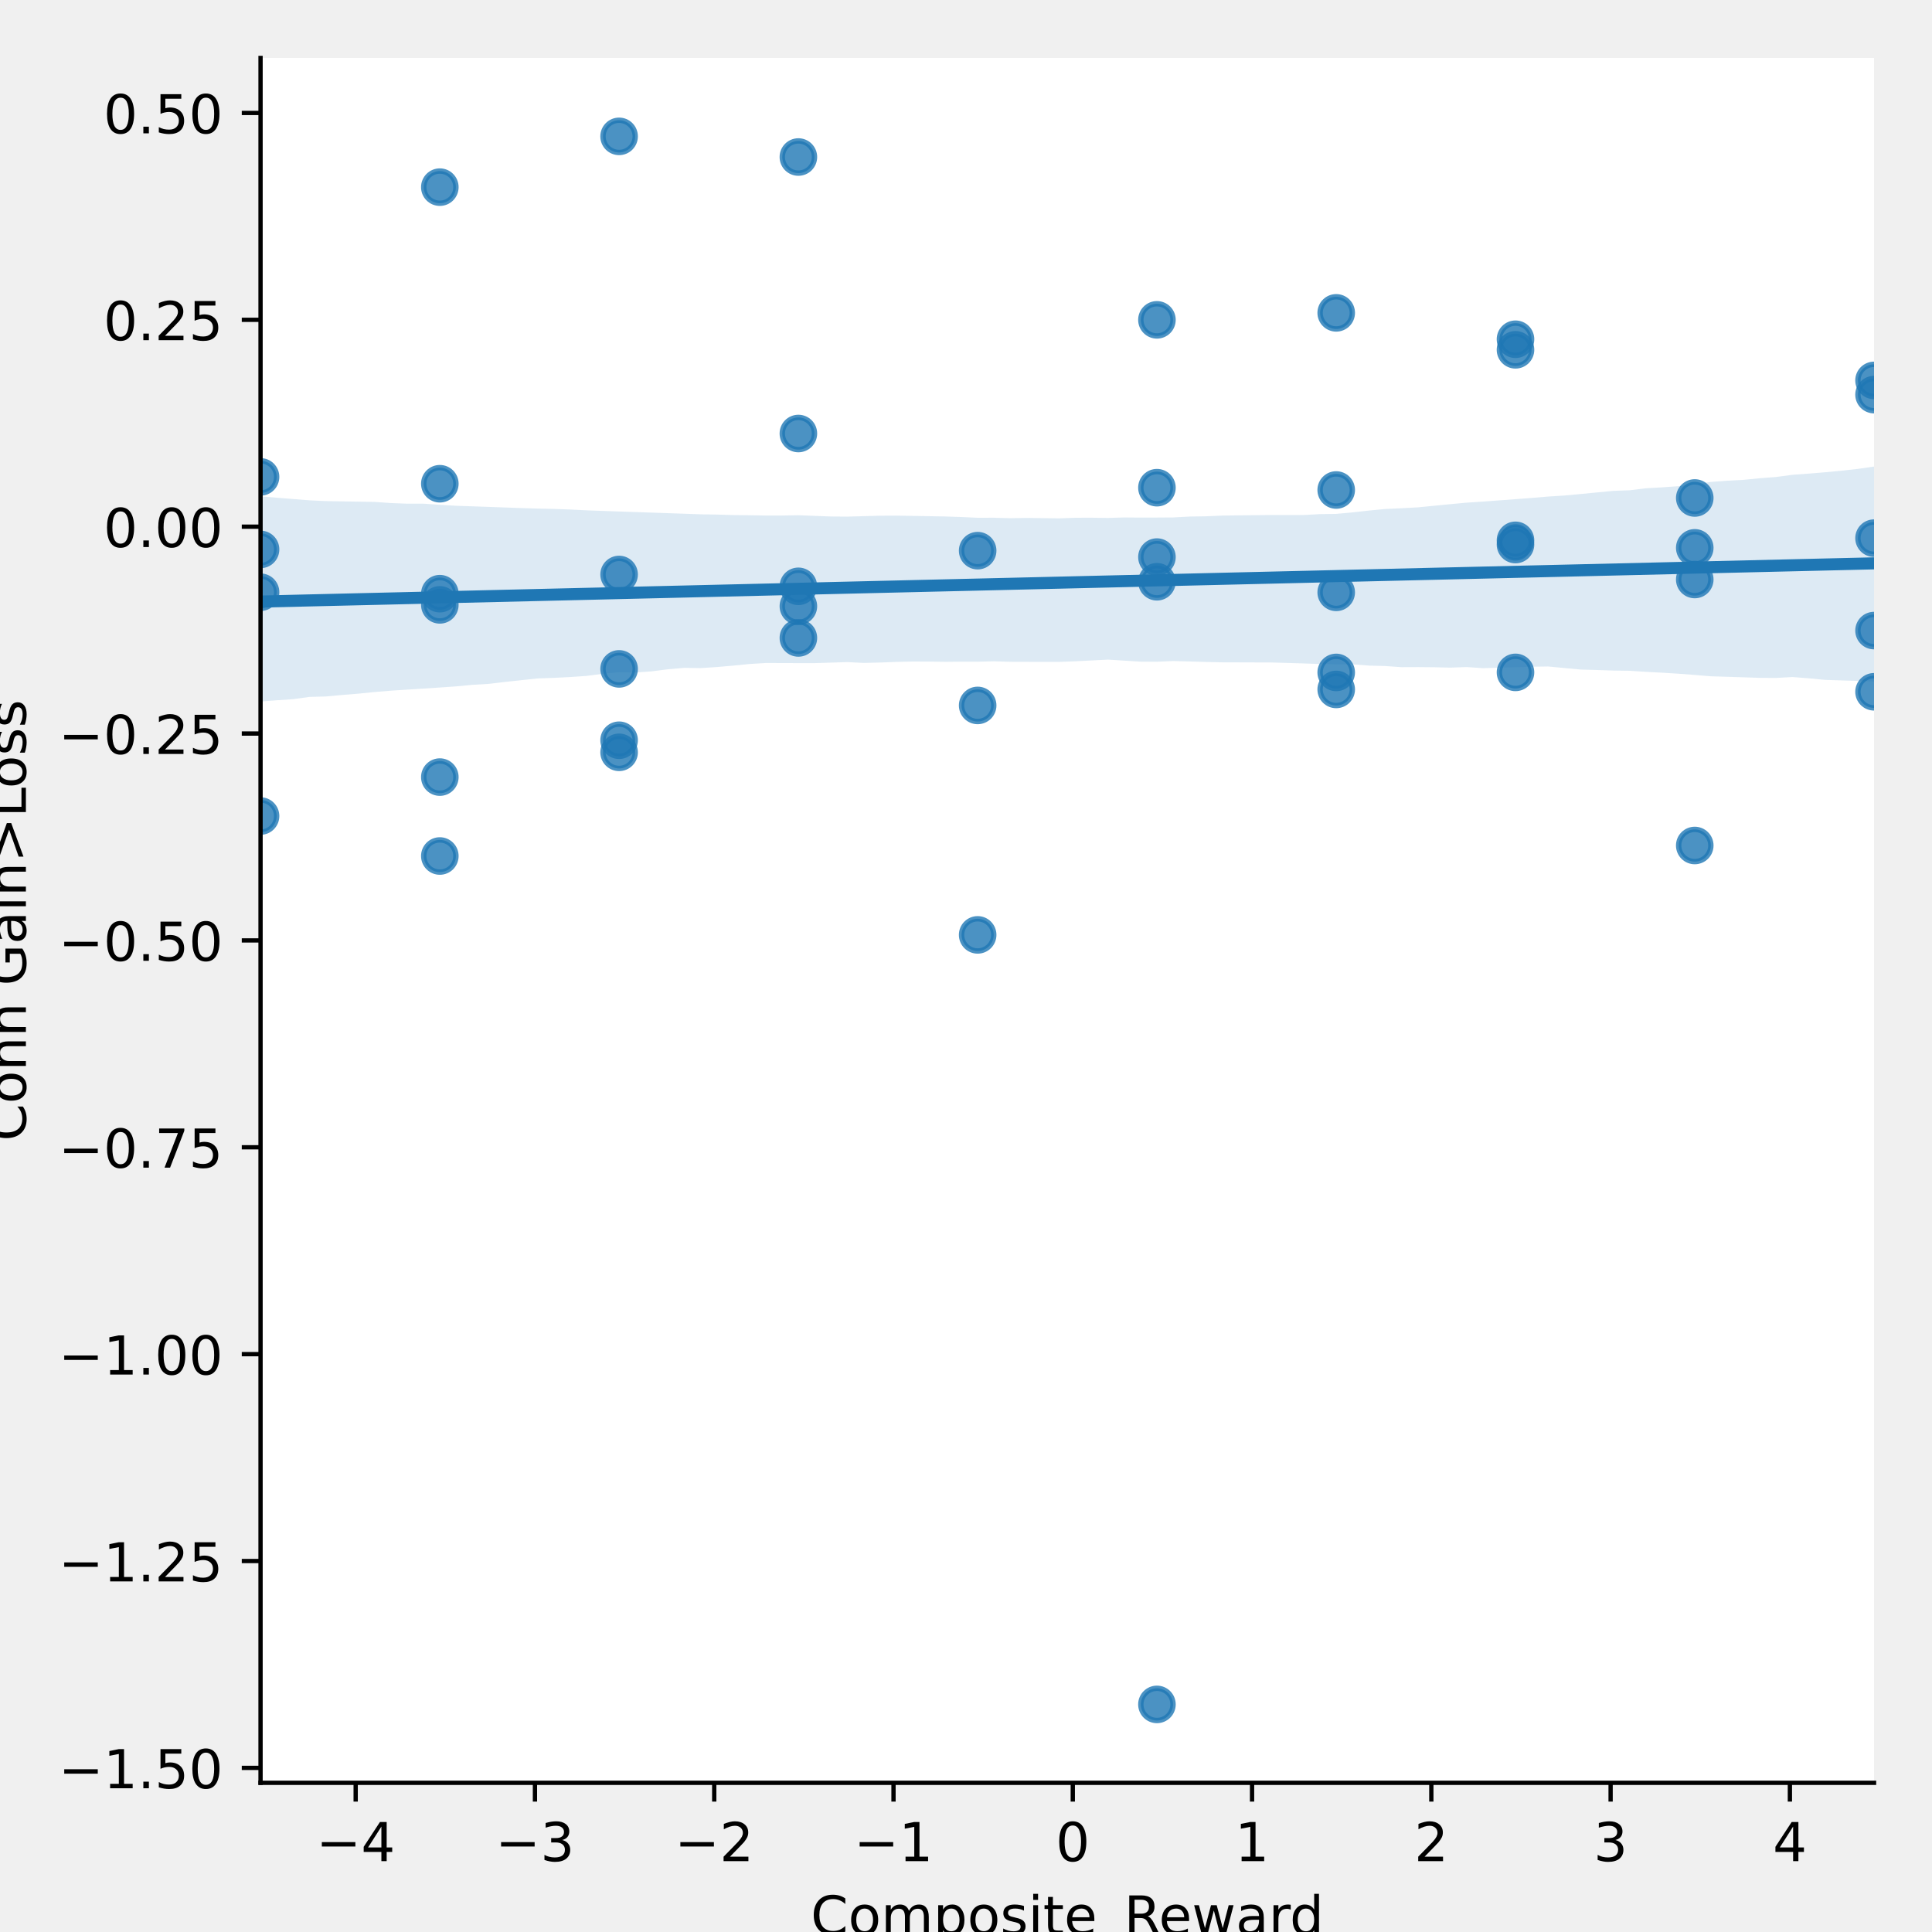
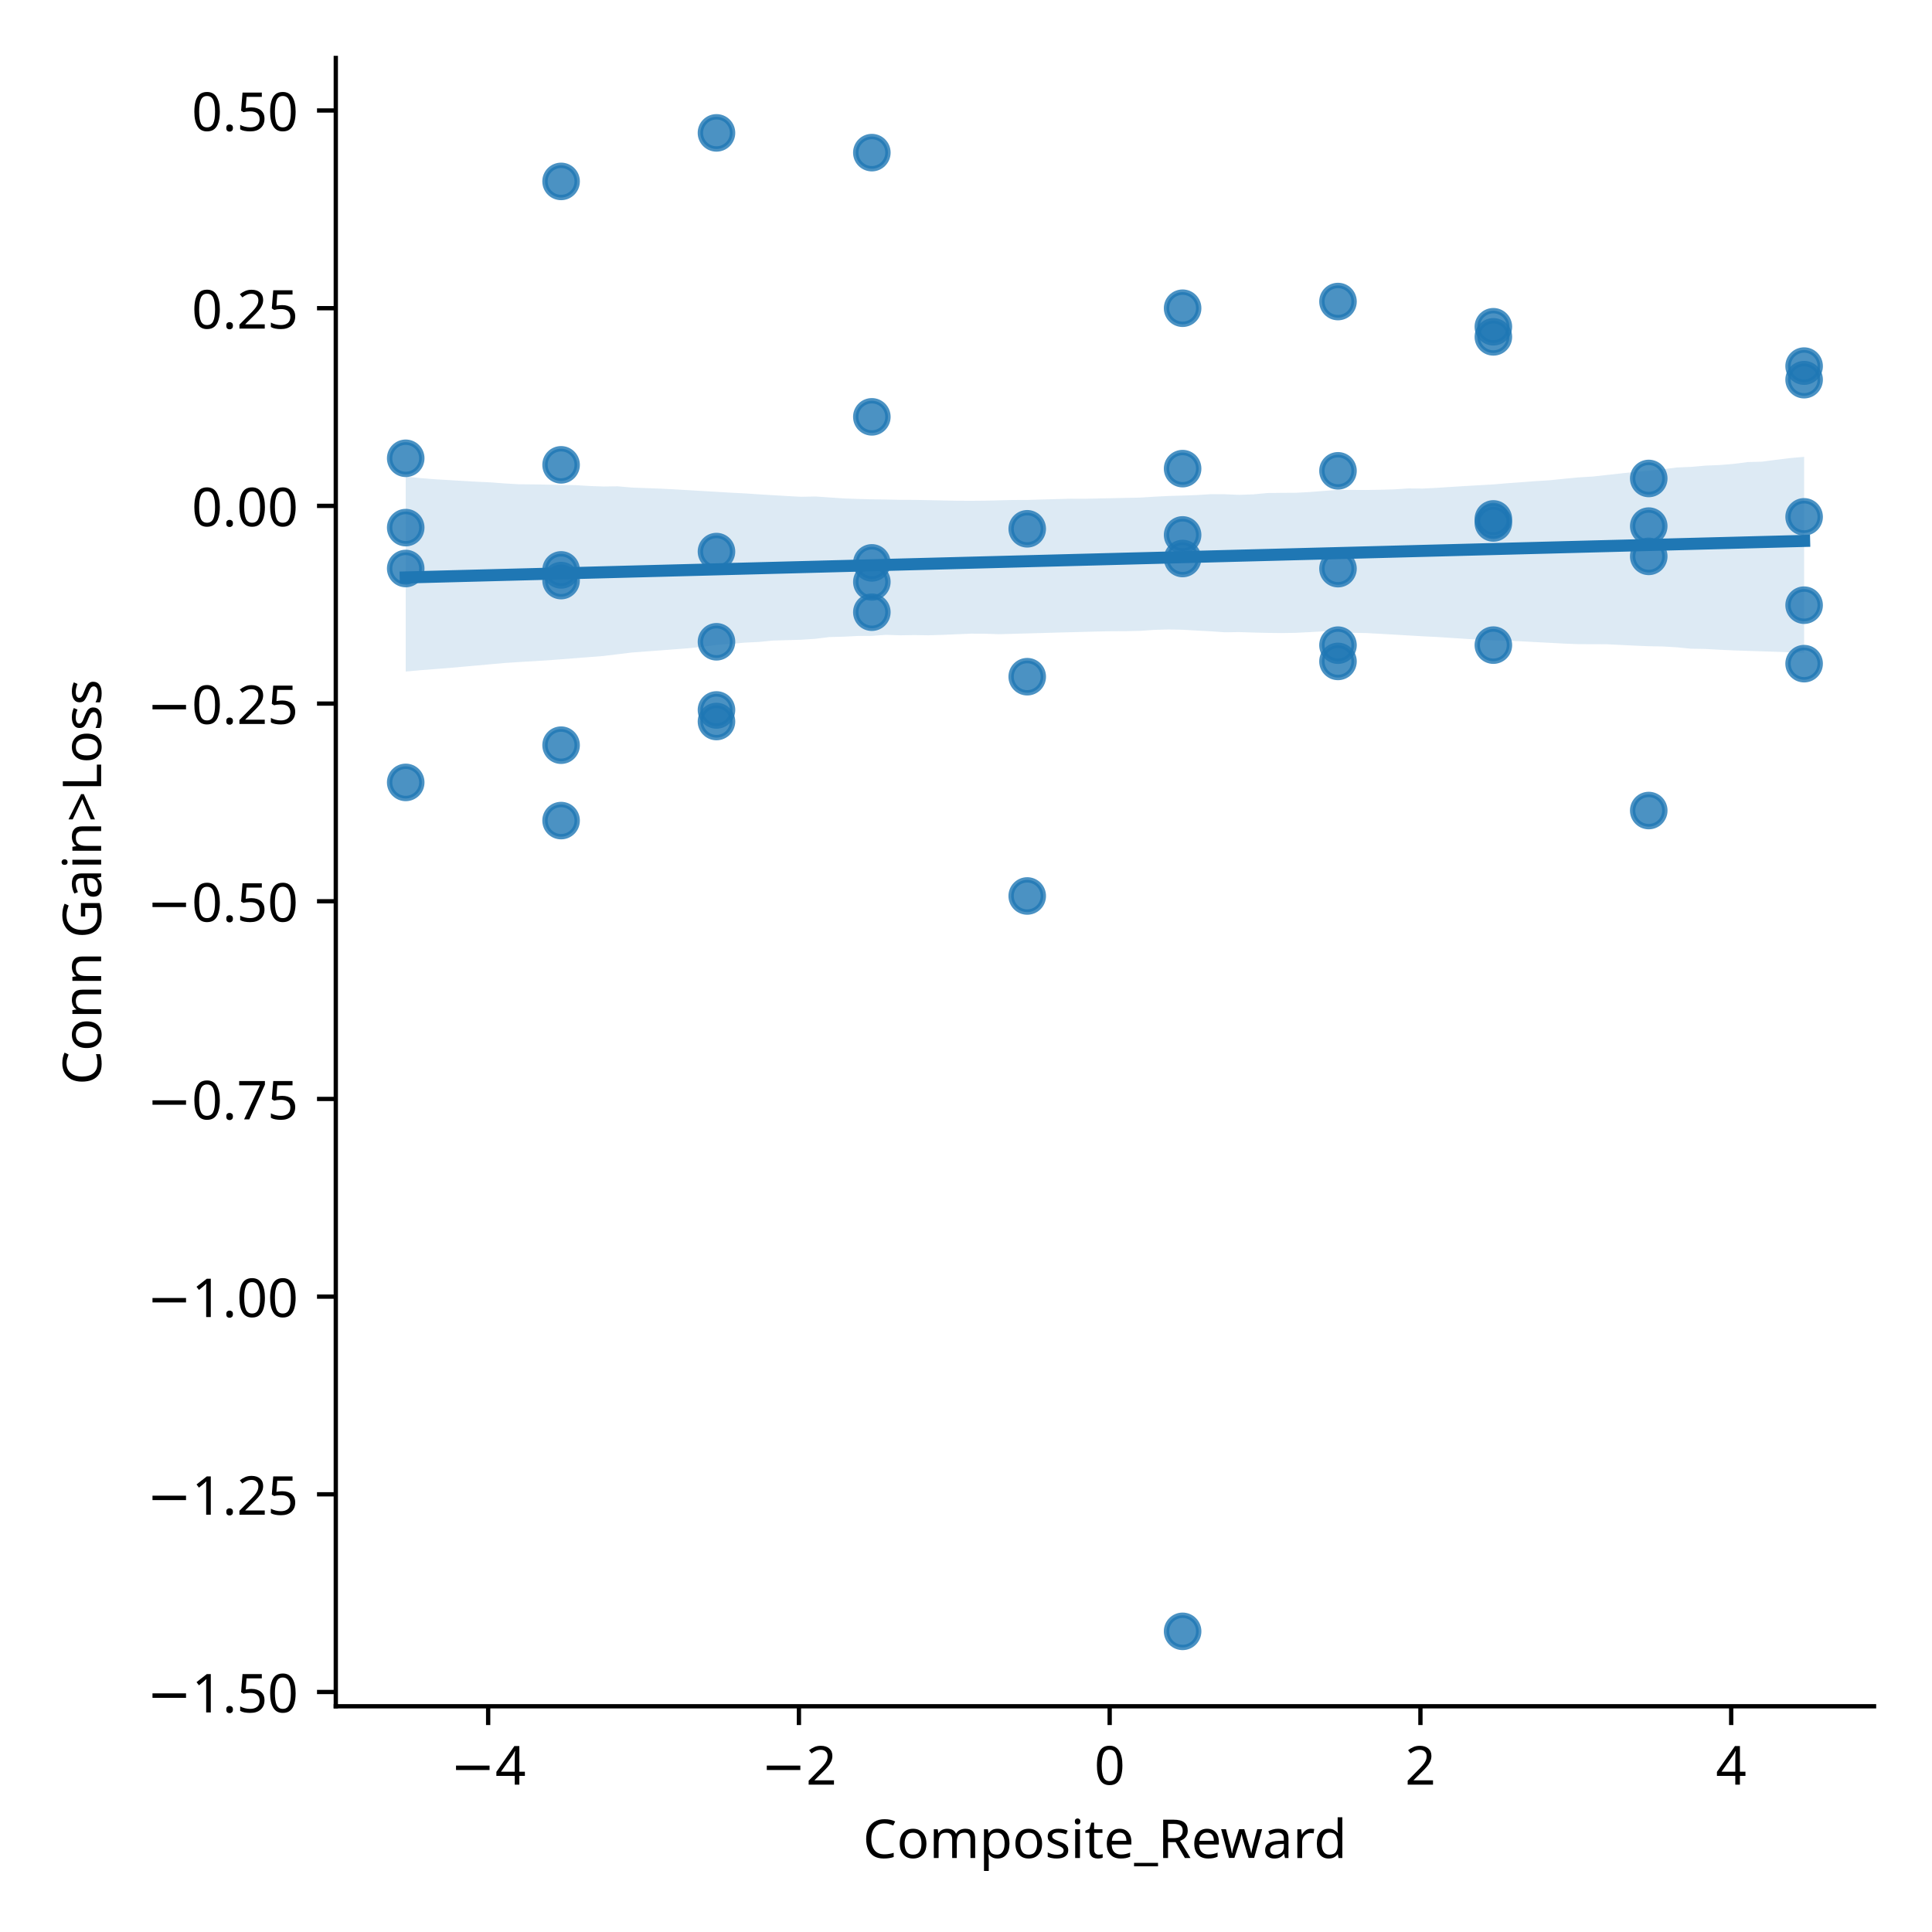
- <svg xmlns="http://www.w3.org/2000/svg" xmlns:xlink="http://www.w3.org/1999/xlink" height="360pt" version="1.1" viewBox="0 0 360 360" width="360pt">
+ <svg xmlns="http://www.w3.org/2000/svg" xmlns:xlink="http://www.w3.org/1999/xlink" width="360pt" height="360pt" viewBox="0 0 360 360" version="1.1">
  <defs>
-     <style type="text/css">*{stroke-linecap:butt;stroke-linejoin:round;}</style>
+     <style type="text/css">*{stroke-linejoin: round; stroke-linecap: butt}</style>
  </defs>
  <g id="figure_1">
    <g id="patch_1">
-       <path d="M 0 360  L 360 360  L 360 0  L 0 0  z " style="fill:none;" />
+       <path d="M 0 360  L 360 360  L 360 0  L 0 0  z " style="fill: #ffffff" />
    </g>
    <g id="axes_1">
      <g id="patch_2">
-         <path d="M 48.55 332.2  L 349.2 332.2  L 349.2 10.8  L 48.55 10.8  z " style="fill:#ffffff;" />
+         <path d="M 62.57 317.939  L 349.2 317.939  L 349.2 10.8  L 62.57 10.8  z " style="fill: #ffffff" />
      </g>
      <g id="PathCollection_1">
        <defs>
-           <path d="M 0 3  C 0.796 3 1.559 2.684 2.121 2.121  C 2.684 1.559 3 0.796 3 0  C 3 -0.796 2.684 -1.559 2.121 -2.121  C 1.559 -2.684 0.796 -3 0 -3  C -0.796 -3 -1.559 -2.684 -2.121 -2.121  C -2.684 -1.559 -3 -0.796 -3 0  C -3 0.796 -2.684 1.559 -2.121 2.121  C -1.559 2.684 -0.796 3 0 3  z " id="m03cee2a368" style="stroke:#1f77b4;stroke-opacity:0.8;" />
+           <path id="m24d08a5b2f" d="M 0 3  C 0.796 3 1.559 2.684 2.121 2.121  C 2.684 1.559 3 0.796 3 0  C 3 -0.796 2.684 -1.559 2.121 -2.121  C 1.559 -2.684 0.796 -3 0 -3  C -0.796 -3 -1.559 -2.684 -2.121 -2.121  C -2.684 -1.559 -3 -0.796 -3 0  C -3 0.796 -2.684 1.559 -2.121 2.121  C -1.559 2.684 -0.796 3 0 3  z " style="stroke: #1f77b4; stroke-opacity: 0.8" />
        </defs>
-         <g clip-path="url(#pcf1333dd70)">
-           <use style="fill:#1f77b4;fill-opacity:0.8;stroke:#1f77b4;stroke-opacity:0.8;" x="215.578" xlink:href="#m03cee2a368" y="108.403" />
-           <use style="fill:#1f77b4;fill-opacity:0.8;stroke:#1f77b4;stroke-opacity:0.8;" x="215.578" xlink:href="#m03cee2a368" y="317.591" />
-           <use style="fill:#1f77b4;fill-opacity:0.8;stroke:#1f77b4;stroke-opacity:0.8;" x="282.389" xlink:href="#m03cee2a368" y="65.182" />
-           <use style="fill:#1f77b4;fill-opacity:0.8;stroke:#1f77b4;stroke-opacity:0.8;" x="182.172" xlink:href="#m03cee2a368" y="174.202" />
-           <use style="fill:#1f77b4;fill-opacity:0.8;stroke:#1f77b4;stroke-opacity:0.8;" x="248.983" xlink:href="#m03cee2a368" y="58.296" />
-           <use style="fill:#1f77b4;fill-opacity:0.8;stroke:#1f77b4;stroke-opacity:0.8;" x="148.767" xlink:href="#m03cee2a368" y="118.87" />
-           <use style="fill:#1f77b4;fill-opacity:0.8;stroke:#1f77b4;stroke-opacity:0.8;" x="282.389" xlink:href="#m03cee2a368" y="125.289" />
-           <use style="fill:#1f77b4;fill-opacity:0.8;stroke:#1f77b4;stroke-opacity:0.8;" x="48.55" xlink:href="#m03cee2a368" y="110.352" />
-           <use style="fill:#1f77b4;fill-opacity:0.8;stroke:#1f77b4;stroke-opacity:0.8;" x="349.2" xlink:href="#m03cee2a368" y="73.531" />
-           <use style="fill:#1f77b4;fill-opacity:0.8;stroke:#1f77b4;stroke-opacity:0.8;" x="81.956" xlink:href="#m03cee2a368" y="159.504" />
-           <use style="fill:#1f77b4;fill-opacity:0.8;stroke:#1f77b4;stroke-opacity:0.8;" x="315.794" xlink:href="#m03cee2a368" y="157.545" />
-           <use style="fill:#1f77b4;fill-opacity:0.8;stroke:#1f77b4;stroke-opacity:0.8;" x="282.389" xlink:href="#m03cee2a368" y="100.682" />
-           <use style="fill:#1f77b4;fill-opacity:0.8;stroke:#1f77b4;stroke-opacity:0.8;" x="148.767" xlink:href="#m03cee2a368" y="109.253" />
-           <use style="fill:#1f77b4;fill-opacity:0.8;stroke:#1f77b4;stroke-opacity:0.8;" x="282.389" xlink:href="#m03cee2a368" y="101.468" />
-           <use style="fill:#1f77b4;fill-opacity:0.8;stroke:#1f77b4;stroke-opacity:0.8;" x="115.361" xlink:href="#m03cee2a368" y="25.409" />
-           <use style="fill:#1f77b4;fill-opacity:0.8;stroke:#1f77b4;stroke-opacity:0.8;" x="349.2" xlink:href="#m03cee2a368" y="128.904" />
-           <use style="fill:#1f77b4;fill-opacity:0.8;stroke:#1f77b4;stroke-opacity:0.8;" x="81.956" xlink:href="#m03cee2a368" y="34.872" />
-           <use style="fill:#1f77b4;fill-opacity:0.8;stroke:#1f77b4;stroke-opacity:0.8;" x="315.794" xlink:href="#m03cee2a368" y="107.983" />
-           <use style="fill:#1f77b4;fill-opacity:0.8;stroke:#1f77b4;stroke-opacity:0.8;" x="282.389" xlink:href="#m03cee2a368" y="63.214" />
-           <use style="fill:#1f77b4;fill-opacity:0.8;stroke:#1f77b4;stroke-opacity:0.8;" x="248.983" xlink:href="#m03cee2a368" y="125.297" />
-           <use style="fill:#1f77b4;fill-opacity:0.8;stroke:#1f77b4;stroke-opacity:0.8;" x="148.767" xlink:href="#m03cee2a368" y="80.779" />
-           <use style="fill:#1f77b4;fill-opacity:0.8;stroke:#1f77b4;stroke-opacity:0.8;" x="115.361" xlink:href="#m03cee2a368" y="124.638" />
-           <use style="fill:#1f77b4;fill-opacity:0.8;stroke:#1f77b4;stroke-opacity:0.8;" x="349.2" xlink:href="#m03cee2a368" y="117.5" />
-           <use style="fill:#1f77b4;fill-opacity:0.8;stroke:#1f77b4;stroke-opacity:0.8;" x="182.172" xlink:href="#m03cee2a368" y="131.447" />
-           <use style="fill:#1f77b4;fill-opacity:0.8;stroke:#1f77b4;stroke-opacity:0.8;" x="115.361" xlink:href="#m03cee2a368" y="107.049" />
-           <use style="fill:#1f77b4;fill-opacity:0.8;stroke:#1f77b4;stroke-opacity:0.8;" x="48.55" xlink:href="#m03cee2a368" y="88.861" />
-           <use style="fill:#1f77b4;fill-opacity:0.8;stroke:#1f77b4;stroke-opacity:0.8;" x="115.361" xlink:href="#m03cee2a368" y="140.185" />
-           <use style="fill:#1f77b4;fill-opacity:0.8;stroke:#1f77b4;stroke-opacity:0.8;" x="349.2" xlink:href="#m03cee2a368" y="100.278" />
-           <use style="fill:#1f77b4;fill-opacity:0.8;stroke:#1f77b4;stroke-opacity:0.8;" x="215.578" xlink:href="#m03cee2a368" y="90.875" />
-           <use style="fill:#1f77b4;fill-opacity:0.8;stroke:#1f77b4;stroke-opacity:0.8;" x="248.983" xlink:href="#m03cee2a368" y="91.304" />
-           <use style="fill:#1f77b4;fill-opacity:0.8;stroke:#1f77b4;stroke-opacity:0.8;" x="349.2" xlink:href="#m03cee2a368" y="70.885" />
-           <use style="fill:#1f77b4;fill-opacity:0.8;stroke:#1f77b4;stroke-opacity:0.8;" x="148.767" xlink:href="#m03cee2a368" y="29.259" />
-           <use style="fill:#1f77b4;fill-opacity:0.8;stroke:#1f77b4;stroke-opacity:0.8;" x="215.578" xlink:href="#m03cee2a368" y="59.599" />
-           <use style="fill:#1f77b4;fill-opacity:0.8;stroke:#1f77b4;stroke-opacity:0.8;" x="81.956" xlink:href="#m03cee2a368" y="112.709" />
-           <use style="fill:#1f77b4;fill-opacity:0.8;stroke:#1f77b4;stroke-opacity:0.8;" x="115.361" xlink:href="#m03cee2a368" y="137.932" />
-           <use style="fill:#1f77b4;fill-opacity:0.8;stroke:#1f77b4;stroke-opacity:0.8;" x="48.55" xlink:href="#m03cee2a368" y="152.058" />
-           <use style="fill:#1f77b4;fill-opacity:0.8;stroke:#1f77b4;stroke-opacity:0.8;" x="315.794" xlink:href="#m03cee2a368" y="102.082" />
-           <use style="fill:#1f77b4;fill-opacity:0.8;stroke:#1f77b4;stroke-opacity:0.8;" x="48.55" xlink:href="#m03cee2a368" y="102.377" />
-           <use style="fill:#1f77b4;fill-opacity:0.8;stroke:#1f77b4;stroke-opacity:0.8;" x="81.956" xlink:href="#m03cee2a368" y="144.8" />
-           <use style="fill:#1f77b4;fill-opacity:0.8;stroke:#1f77b4;stroke-opacity:0.8;" x="182.172" xlink:href="#m03cee2a368" y="102.607" />
-           <use style="fill:#1f77b4;fill-opacity:0.8;stroke:#1f77b4;stroke-opacity:0.8;" x="315.794" xlink:href="#m03cee2a368" y="92.792" />
-           <use style="fill:#1f77b4;fill-opacity:0.8;stroke:#1f77b4;stroke-opacity:0.8;" x="248.983" xlink:href="#m03cee2a368" y="128.466" />
-           <use style="fill:#1f77b4;fill-opacity:0.8;stroke:#1f77b4;stroke-opacity:0.8;" x="81.956" xlink:href="#m03cee2a368" y="90.137" />
-           <use style="fill:#1f77b4;fill-opacity:0.8;stroke:#1f77b4;stroke-opacity:0.8;" x="148.767" xlink:href="#m03cee2a368" y="112.964" />
-           <use style="fill:#1f77b4;fill-opacity:0.8;stroke:#1f77b4;stroke-opacity:0.8;" x="81.956" xlink:href="#m03cee2a368" y="110.622" />
-           <use style="fill:#1f77b4;fill-opacity:0.8;stroke:#1f77b4;stroke-opacity:0.8;" x="215.578" xlink:href="#m03cee2a368" y="103.803" />
-           <use style="fill:#1f77b4;fill-opacity:0.8;stroke:#1f77b4;stroke-opacity:0.8;" x="248.983" xlink:href="#m03cee2a368" y="110.377" />
+         <g clip-path="url(#p5c6819bc2e)">
+           <use xlink:href="#m24d08a5b2f" x="220.361" y="104.072" style="fill: #1f77b4; fill-opacity: 0.8; stroke: #1f77b4; stroke-opacity: 0.8" />
+           <use xlink:href="#m24d08a5b2f" x="220.361" y="303.978" style="fill: #1f77b4; fill-opacity: 0.8; stroke: #1f77b4; stroke-opacity: 0.8" />
+           <use xlink:href="#m24d08a5b2f" x="278.266" y="62.769" style="fill: #1f77b4; fill-opacity: 0.8; stroke: #1f77b4; stroke-opacity: 0.8" />
+           <use xlink:href="#m24d08a5b2f" x="191.409" y="166.952" style="fill: #1f77b4; fill-opacity: 0.8; stroke: #1f77b4; stroke-opacity: 0.8" />
+           <use xlink:href="#m24d08a5b2f" x="249.314" y="56.189" style="fill: #1f77b4; fill-opacity: 0.8; stroke: #1f77b4; stroke-opacity: 0.8" />
+           <use xlink:href="#m24d08a5b2f" x="162.456" y="114.074" style="fill: #1f77b4; fill-opacity: 0.8; stroke: #1f77b4; stroke-opacity: 0.8" />
+           <use xlink:href="#m24d08a5b2f" x="278.266" y="120.209" style="fill: #1f77b4; fill-opacity: 0.8; stroke: #1f77b4; stroke-opacity: 0.8" />
+           <use xlink:href="#m24d08a5b2f" x="75.599" y="105.935" style="fill: #1f77b4; fill-opacity: 0.8; stroke: #1f77b4; stroke-opacity: 0.8" />
+           <use xlink:href="#m24d08a5b2f" x="336.171" y="70.747" style="fill: #1f77b4; fill-opacity: 0.8; stroke: #1f77b4; stroke-opacity: 0.8" />
+           <use xlink:href="#m24d08a5b2f" x="104.551" y="152.906" style="fill: #1f77b4; fill-opacity: 0.8; stroke: #1f77b4; stroke-opacity: 0.8" />
+           <use xlink:href="#m24d08a5b2f" x="307.219" y="151.034" style="fill: #1f77b4; fill-opacity: 0.8; stroke: #1f77b4; stroke-opacity: 0.8" />
+           <use xlink:href="#m24d08a5b2f" x="278.266" y="96.694" style="fill: #1f77b4; fill-opacity: 0.8; stroke: #1f77b4; stroke-opacity: 0.8" />
+           <use xlink:href="#m24d08a5b2f" x="162.456" y="104.884" style="fill: #1f77b4; fill-opacity: 0.8; stroke: #1f77b4; stroke-opacity: 0.8" />
+           <use xlink:href="#m24d08a5b2f" x="278.266" y="97.445" style="fill: #1f77b4; fill-opacity: 0.8; stroke: #1f77b4; stroke-opacity: 0.8" />
+           <use xlink:href="#m24d08a5b2f" x="133.504" y="24.761" style="fill: #1f77b4; fill-opacity: 0.8; stroke: #1f77b4; stroke-opacity: 0.8" />
+           <use xlink:href="#m24d08a5b2f" x="336.171" y="123.664" style="fill: #1f77b4; fill-opacity: 0.8; stroke: #1f77b4; stroke-opacity: 0.8" />
+           <use xlink:href="#m24d08a5b2f" x="104.551" y="33.803" style="fill: #1f77b4; fill-opacity: 0.8; stroke: #1f77b4; stroke-opacity: 0.8" />
+           <use xlink:href="#m24d08a5b2f" x="307.219" y="103.671" style="fill: #1f77b4; fill-opacity: 0.8; stroke: #1f77b4; stroke-opacity: 0.8" />
+           <use xlink:href="#m24d08a5b2f" x="278.266" y="60.888" style="fill: #1f77b4; fill-opacity: 0.8; stroke: #1f77b4; stroke-opacity: 0.8" />
+           <use xlink:href="#m24d08a5b2f" x="249.314" y="120.217" style="fill: #1f77b4; fill-opacity: 0.8; stroke: #1f77b4; stroke-opacity: 0.8" />
+           <use xlink:href="#m24d08a5b2f" x="162.456" y="77.674" style="fill: #1f77b4; fill-opacity: 0.8; stroke: #1f77b4; stroke-opacity: 0.8" />
+           <use xlink:href="#m24d08a5b2f" x="133.504" y="119.586" style="fill: #1f77b4; fill-opacity: 0.8; stroke: #1f77b4; stroke-opacity: 0.8" />
+           <use xlink:href="#m24d08a5b2f" x="336.171" y="112.766" style="fill: #1f77b4; fill-opacity: 0.8; stroke: #1f77b4; stroke-opacity: 0.8" />
+           <use xlink:href="#m24d08a5b2f" x="191.409" y="126.093" style="fill: #1f77b4; fill-opacity: 0.8; stroke: #1f77b4; stroke-opacity: 0.8" />
+           <use xlink:href="#m24d08a5b2f" x="133.504" y="102.778" style="fill: #1f77b4; fill-opacity: 0.8; stroke: #1f77b4; stroke-opacity: 0.8" />
+           <use xlink:href="#m24d08a5b2f" x="75.599" y="85.397" style="fill: #1f77b4; fill-opacity: 0.8; stroke: #1f77b4; stroke-opacity: 0.8" />
+           <use xlink:href="#m24d08a5b2f" x="133.504" y="134.444" style="fill: #1f77b4; fill-opacity: 0.8; stroke: #1f77b4; stroke-opacity: 0.8" />
+           <use xlink:href="#m24d08a5b2f" x="336.171" y="96.308" style="fill: #1f77b4; fill-opacity: 0.8; stroke: #1f77b4; stroke-opacity: 0.8" />
+           <use xlink:href="#m24d08a5b2f" x="220.361" y="87.322" style="fill: #1f77b4; fill-opacity: 0.8; stroke: #1f77b4; stroke-opacity: 0.8" />
+           <use xlink:href="#m24d08a5b2f" x="249.314" y="87.732" style="fill: #1f77b4; fill-opacity: 0.8; stroke: #1f77b4; stroke-opacity: 0.8" />
+           <use xlink:href="#m24d08a5b2f" x="336.171" y="68.219" style="fill: #1f77b4; fill-opacity: 0.8; stroke: #1f77b4; stroke-opacity: 0.8" />
+           <use xlink:href="#m24d08a5b2f" x="162.456" y="28.44" style="fill: #1f77b4; fill-opacity: 0.8; stroke: #1f77b4; stroke-opacity: 0.8" />
+           <use xlink:href="#m24d08a5b2f" x="220.361" y="57.434" style="fill: #1f77b4; fill-opacity: 0.8; stroke: #1f77b4; stroke-opacity: 0.8" />
+           <use xlink:href="#m24d08a5b2f" x="104.551" y="108.187" style="fill: #1f77b4; fill-opacity: 0.8; stroke: #1f77b4; stroke-opacity: 0.8" />
+           <use xlink:href="#m24d08a5b2f" x="133.504" y="132.291" style="fill: #1f77b4; fill-opacity: 0.8; stroke: #1f77b4; stroke-opacity: 0.8" />
+           <use xlink:href="#m24d08a5b2f" x="75.599" y="145.79" style="fill: #1f77b4; fill-opacity: 0.8; stroke: #1f77b4; stroke-opacity: 0.8" />
+           <use xlink:href="#m24d08a5b2f" x="307.219" y="98.032" style="fill: #1f77b4; fill-opacity: 0.8; stroke: #1f77b4; stroke-opacity: 0.8" />
+           <use xlink:href="#m24d08a5b2f" x="75.599" y="98.314" style="fill: #1f77b4; fill-opacity: 0.8; stroke: #1f77b4; stroke-opacity: 0.8" />
+           <use xlink:href="#m24d08a5b2f" x="104.551" y="138.854" style="fill: #1f77b4; fill-opacity: 0.8; stroke: #1f77b4; stroke-opacity: 0.8" />
+           <use xlink:href="#m24d08a5b2f" x="191.409" y="98.533" style="fill: #1f77b4; fill-opacity: 0.8; stroke: #1f77b4; stroke-opacity: 0.8" />
+           <use xlink:href="#m24d08a5b2f" x="307.219" y="89.154" style="fill: #1f77b4; fill-opacity: 0.8; stroke: #1f77b4; stroke-opacity: 0.8" />
+           <use xlink:href="#m24d08a5b2f" x="249.314" y="123.245" style="fill: #1f77b4; fill-opacity: 0.8; stroke: #1f77b4; stroke-opacity: 0.8" />
+           <use xlink:href="#m24d08a5b2f" x="104.551" y="86.617" style="fill: #1f77b4; fill-opacity: 0.8; stroke: #1f77b4; stroke-opacity: 0.8" />
+           <use xlink:href="#m24d08a5b2f" x="162.456" y="108.431" style="fill: #1f77b4; fill-opacity: 0.8; stroke: #1f77b4; stroke-opacity: 0.8" />
+           <use xlink:href="#m24d08a5b2f" x="104.551" y="106.193" style="fill: #1f77b4; fill-opacity: 0.8; stroke: #1f77b4; stroke-opacity: 0.8" />
+           <use xlink:href="#m24d08a5b2f" x="220.361" y="99.676" style="fill: #1f77b4; fill-opacity: 0.8; stroke: #1f77b4; stroke-opacity: 0.8" />
+           <use xlink:href="#m24d08a5b2f" x="249.314" y="105.959" style="fill: #1f77b4; fill-opacity: 0.8; stroke: #1f77b4; stroke-opacity: 0.8" />
        </g>
      </g>
      <g id="PolyCollection_1">
-         <path clip-path="url(#pcf1333dd70)" d="M 48.55 92.5  L 48.55 130.717  L 51.587 130.482  L 54.624 130.279  L 57.661 129.859  L 60.697 129.778  L 63.734 129.499  L 66.771 129.254  L 69.808 128.949  L 72.845 128.696  L 75.882 128.5  L 78.919 128.304  L 81.956 128.107  L 84.992 127.896  L 88.029 127.608  L 91.066 127.429  L 94.103 127.068  L 97.14 126.743  L 100.177 126.419  L 103.214 126.308  L 106.251 126.155  L 109.287 125.947  L 112.324 125.553  L 115.361 125.243  L 118.398 125.316  L 121.435 125.097  L 124.472 124.706  L 127.509 124.444  L 130.545 124.491  L 133.582 124.293  L 136.619 124.03  L 139.656 123.727  L 142.693 123.541  L 145.73 123.551  L 148.767 123.56  L 151.804 123.562  L 154.84 123.468  L 157.877 123.37  L 160.914 123.525  L 163.951 123.453  L 166.988 123.336  L 170.025 123.266  L 173.062 123.272  L 176.098 123.322  L 179.135 123.291  L 182.172 123.298  L 185.209 123.224  L 188.246 123.316  L 191.283 123.326  L 194.32 123.331  L 197.357 123.335  L 200.393 123.218  L 203.43 123.064  L 206.467 122.91  L 209.504 123.101  L 212.541 123.292  L 215.578 123.302  L 218.615 123.173  L 221.652 123.255  L 224.688 123.344  L 227.725 123.413  L 230.762 123.422  L 233.799 123.432  L 236.836 123.442  L 239.873 123.528  L 242.91 123.621  L 245.946 123.728  L 248.983 123.783  L 252.02 123.792  L 255.057 124.023  L 258.094 124.103  L 261.131 124.317  L 264.168 124.304  L 267.205 124.33  L 270.241 124.403  L 273.278 124.297  L 276.315 124.504  L 279.352 124.416  L 282.389 124.325  L 285.426 124.233  L 288.463 124.189  L 291.499 124.475  L 294.536 124.761  L 297.573 124.845  L 300.61 124.949  L 303.647 124.99  L 306.684 125.186  L 309.721 125.346  L 312.758 125.534  L 315.794 125.767  L 318.831 126.017  L 321.868 126.112  L 324.905 126.207  L 327.942 126.306  L 330.979 126.319  L 334.016 126.155  L 337.053 126.397  L 340.089 126.685  L 343.126 126.784  L 346.163 126.88  L 349.2 126.976  L 349.2 86.937  L 349.2 86.937  L 346.163 87.375  L 343.126 87.71  L 340.089 87.998  L 337.053 88.25  L 334.016 88.473  L 330.979 88.875  L 327.942 89.109  L 324.905 89.411  L 321.868 89.57  L 318.831 89.798  L 315.794 90.199  L 312.758 90.593  L 309.721 90.81  L 306.684 90.983  L 303.647 91.356  L 300.61 91.462  L 297.573 91.758  L 294.536 92.053  L 291.499 92.334  L 288.463 92.526  L 285.426 92.784  L 282.389 93.012  L 279.352 93.239  L 276.315 93.464  L 273.278 93.663  L 270.241 93.945  L 267.205 94.243  L 264.168 94.541  L 261.131 94.702  L 258.094 94.843  L 255.057 95.139  L 252.02 95.477  L 248.983 95.755  L 245.946 95.798  L 242.91 95.966  L 239.873 95.968  L 236.836 95.965  L 233.799 95.996  L 230.762 96.033  L 227.725 96.072  L 224.688 96.204  L 221.652 96.252  L 218.615 96.418  L 215.578 96.437  L 212.541 96.446  L 209.504 96.422  L 206.467 96.509  L 203.43 96.471  L 200.393 96.478  L 197.357 96.59  L 194.32 96.548  L 191.283 96.505  L 188.246 96.559  L 185.209 96.473  L 182.172 96.479  L 179.135 96.34  L 176.098 96.237  L 173.062 96.182  L 170.025 96.13  L 166.988 96.08  L 163.951 96.096  L 160.914 96.18  L 157.877 96.265  L 154.84 96.241  L 151.804 96.125  L 148.767 96.009  L 145.73 96.063  L 142.693 96.066  L 139.656 96.008  L 136.619 95.975  L 133.582 95.883  L 130.545 95.834  L 127.509 95.726  L 124.472 95.621  L 121.435 95.517  L 118.398 95.413  L 115.361 95.308  L 112.324 95.204  L 109.287 95.093  L 106.251 94.94  L 103.214 94.827  L 100.177 94.764  L 97.14 94.67  L 94.103 94.562  L 91.066 94.453  L 88.029 94.346  L 84.992 94.243  L 81.956 94.062  L 78.919 93.852  L 75.882 93.853  L 72.845 93.736  L 69.808 93.525  L 66.771 93.473  L 63.734 93.424  L 60.697 93.37  L 57.661 93.229  L 54.624 92.986  L 51.587 92.743  L 48.55 92.5  z " style="fill:#1f77b4;fill-opacity:0.15;" />
+         <path d="M 75.599 88.813  L 75.599 125.135  L 78.231 124.893  L 80.863 124.688  L 83.495 124.482  L 86.127 124.246  L 88.759 124.015  L 91.391 123.774  L 94.023 123.538  L 96.655 123.366  L 99.287 123.213  L 101.919 123.051  L 104.551 122.848  L 107.183 122.644  L 109.815 122.44  L 112.447 122.232  L 115.079 121.911  L 117.711 121.587  L 120.343 121.388  L 122.975 121.196  L 125.608 120.994  L 128.24 120.796  L 130.872 120.523  L 133.504 120.161  L 136.136 119.99  L 138.768 119.745  L 141.4 119.618  L 144.032 119.361  L 146.664 119.284  L 149.296 119.207  L 151.928 119.03  L 154.56 118.708  L 157.192 118.64  L 159.824 118.504  L 162.456 118.487  L 165.088 118.291  L 167.72 118.379  L 170.352 118.337  L 172.984 118.376  L 175.616 118.299  L 178.248 118.187  L 180.881 118.073  L 183.513 118.082  L 186.145 118.175  L 188.777 118.101  L 191.409 118.03  L 194.041 117.958  L 196.673 117.881  L 199.305 117.811  L 201.937 117.744  L 204.569 117.669  L 207.201 117.618  L 209.833 117.61  L 212.465 117.55  L 215.097 117.367  L 217.729 117.291  L 220.361 117.343  L 222.993 117.495  L 225.625 117.635  L 228.257 117.816  L 230.889 117.779  L 233.522 117.865  L 236.154 117.93  L 238.786 117.96  L 241.418 117.922  L 244.05 117.784  L 246.682 117.642  L 249.314 117.723  L 251.946 117.911  L 254.578 117.962  L 257.21 118.105  L 259.842 118.253  L 262.474 118.408  L 265.106 118.562  L 267.738 118.692  L 270.37 118.862  L 273.002 119.034  L 275.634 119.191  L 278.266 119.323  L 280.898 119.374  L 283.53 119.504  L 286.162 119.645  L 288.795 119.781  L 291.427 119.923  L 294.059 120.028  L 296.691 120.038  L 299.323 120.046  L 301.955 120.176  L 304.587 120.302  L 307.219 120.414  L 309.851 120.46  L 312.483 120.619  L 315.115 120.879  L 317.747 120.92  L 320.379 121.07  L 323.011 121.19  L 325.643 121.277  L 328.275 121.364  L 330.907 121.451  L 333.539 121.538  L 336.171 121.657  L 336.171 85.123  L 336.171 85.123  L 333.539 85.36  L 330.907 85.68  L 328.275 86.028  L 325.643 86.099  L 323.011 86.443  L 320.379 86.654  L 317.747 86.763  L 315.115 86.993  L 312.483 87.108  L 309.851 87.434  L 307.219 87.699  L 304.587 87.935  L 301.955 88.224  L 299.323 88.514  L 296.691 88.802  L 294.059 88.963  L 291.427 89.214  L 288.795 89.488  L 286.162 89.653  L 283.53 89.852  L 280.898 90.041  L 278.266 90.264  L 275.634 90.411  L 273.002 90.567  L 270.37 90.729  L 267.738 90.902  L 265.106 91.036  L 262.474 91.008  L 259.842 91.184  L 257.21 91.257  L 254.578 91.301  L 251.946 91.287  L 249.314 91.275  L 246.682 91.474  L 244.05 91.685  L 241.418 91.82  L 238.786 91.835  L 236.154 91.87  L 233.522 92.116  L 230.889 92.205  L 228.257 92.097  L 225.625 92.083  L 222.993 92.246  L 220.361 92.343  L 217.729 92.418  L 215.097 92.552  L 212.465 92.721  L 209.833 92.776  L 207.201 92.831  L 204.569 92.885  L 201.937 92.94  L 199.305 92.93  L 196.673 93.005  L 194.041 93.074  L 191.409 93.156  L 188.777 93.166  L 186.145 93.229  L 183.513 93.291  L 180.881 93.313  L 178.248 93.3  L 175.616 93.249  L 172.984 93.198  L 170.352 93.146  L 167.72 93.136  L 165.088 93.08  L 162.456 93.042  L 159.824 92.968  L 157.192 92.873  L 154.56 92.692  L 151.928 92.511  L 149.296 92.569  L 146.664 92.427  L 144.032 92.271  L 141.4 92.113  L 138.768 91.935  L 136.136 91.802  L 133.504 91.644  L 130.872 91.488  L 128.24 91.333  L 125.608 91.178  L 122.975 91.047  L 120.343 90.949  L 117.711 90.85  L 115.079 90.615  L 112.447 90.652  L 109.815 90.556  L 107.183 90.393  L 104.551 90.365  L 101.919 90.3  L 99.287 90.259  L 96.655 90.235  L 94.023 90.079  L 91.391 89.88  L 88.759 89.759  L 86.127 89.607  L 83.495 89.449  L 80.863 89.29  L 78.231 89.074  L 75.599 88.813  z " clip-path="url(#p5c6819bc2e)" style="fill: #1f77b4; fill-opacity: 0.15" />
      </g>
      <g id="matplotlib.axis_1">
        <g id="xtick_1">
          <g id="line2d_1">
            <defs>
-               <path d="M 0 0  L 0 3.5  " id="m3f885f4149" style="stroke:#000000;stroke-width:0.8;" />
+               <path id="m9278215443" d="M 0 0  L 0 3.5  " style="stroke: #000000; stroke-width: 0.8" />
            </defs>
            <g>
-               <use style="stroke:#000000;stroke-width:0.8;" x="66.275" xlink:href="#m3f885f4149" y="332.2" />
+               <use xlink:href="#m9278215443" x="90.961" y="317.939" style="stroke: #000000; stroke-width: 0.8" />
            </g>
          </g>
          <g id="text_1">
-             <text style="font-family:DejaVu Sans;font-size:10px;font-stretch:normal;font-style:normal;font-weight:normal;text-anchor:middle;" transform="rotate(-0, 66.2754, 346.7984)" x="66.275" y="346.798">−4</text>
+             <text style="font: 10px 'sans-serif'; text-anchor: middle" x="90.961" y="332.537" transform="rotate(-0, 90.9612, 332.5372)">−4</text>
          </g>
        </g>
        <g id="xtick_2">
          <g id="line2d_2">
            <g>
-               <use style="stroke:#000000;stroke-width:0.8;" x="99.681" xlink:href="#m3f885f4149" y="332.2" />
+               <use xlink:href="#m9278215443" x="148.866" y="317.939" style="stroke: #000000; stroke-width: 0.8" />
            </g>
          </g>
          <g id="text_2">
-             <text style="font-family:DejaVu Sans;font-size:10px;font-stretch:normal;font-style:normal;font-weight:normal;text-anchor:middle;" transform="rotate(-0, 99.68095, 346.7984)" x="99.681" y="346.798">−3</text>
+             <text style="font: 10px 'sans-serif'; text-anchor: middle" x="148.866" y="332.537" transform="rotate(-0, 148.8663, 332.5372)">−2</text>
          </g>
        </g>
        <g id="xtick_3">
          <g id="line2d_3">
            <g>
-               <use style="stroke:#000000;stroke-width:0.8;" x="133.087" xlink:href="#m3f885f4149" y="332.2" />
+               <use xlink:href="#m9278215443" x="206.771" y="317.939" style="stroke: #000000; stroke-width: 0.8" />
            </g>
          </g>
          <g id="text_3">
-             <text style="font-family:DejaVu Sans;font-size:10px;font-stretch:normal;font-style:normal;font-weight:normal;text-anchor:middle;" transform="rotate(-0, 133.0865, 346.7984)" x="133.087" y="346.798">−2</text>
+             <text style="font: 10px 'sans-serif'; text-anchor: middle" x="206.771" y="332.537" transform="rotate(-0, 206.7713, 332.5372)">0</text>
          </g>
        </g>
        <g id="xtick_4">
          <g id="line2d_4">
            <g>
-               <use style="stroke:#000000;stroke-width:0.8;" x="166.492" xlink:href="#m3f885f4149" y="332.2" />
+               <use xlink:href="#m9278215443" x="264.676" y="317.939" style="stroke: #000000; stroke-width: 0.8" />
            </g>
          </g>
          <g id="text_4">
-             <text style="font-family:DejaVu Sans;font-size:10px;font-stretch:normal;font-style:normal;font-weight:normal;text-anchor:middle;" transform="rotate(-0, 166.4921, 346.7984)" x="166.492" y="346.798">−1</text>
+             <text style="font: 10px 'sans-serif'; text-anchor: middle" x="264.676" y="332.537" transform="rotate(-0, 264.6764, 332.5372)">2</text>
          </g>
        </g>
        <g id="xtick_5">
          <g id="line2d_5">
            <g>
-               <use style="stroke:#000000;stroke-width:0.8;" x="199.898" xlink:href="#m3f885f4149" y="332.2" />
+               <use xlink:href="#m9278215443" x="322.581" y="317.939" style="stroke: #000000; stroke-width: 0.8" />
            </g>
          </g>
          <g id="text_5">
-             <text style="font-family:DejaVu Sans;font-size:10px;font-stretch:normal;font-style:normal;font-weight:normal;text-anchor:middle;" transform="rotate(-0, 199.8976, 346.7984)" x="199.898" y="346.798">0</text>
-           </g>
-         </g>
-         <g id="xtick_6">
-           <g id="line2d_6">
-             <g>
-               <use style="stroke:#000000;stroke-width:0.8;" x="233.303" xlink:href="#m3f885f4149" y="332.2" />
-             </g>
-           </g>
-           <g id="text_6">
-             <text style="font-family:DejaVu Sans;font-size:10px;font-stretch:normal;font-style:normal;font-weight:normal;text-anchor:middle;" transform="rotate(-0, 233.3032, 346.7984)" x="233.303" y="346.798">1</text>
-           </g>
-         </g>
-         <g id="xtick_7">
-           <g id="line2d_7">
-             <g>
-               <use style="stroke:#000000;stroke-width:0.8;" x="266.709" xlink:href="#m3f885f4149" y="332.2" />
-             </g>
-           </g>
-           <g id="text_7">
-             <text style="font-family:DejaVu Sans;font-size:10px;font-stretch:normal;font-style:normal;font-weight:normal;text-anchor:middle;" transform="rotate(-0, 266.7087, 346.7984)" x="266.709" y="346.798">2</text>
-           </g>
-         </g>
-         <g id="xtick_8">
-           <g id="line2d_8">
-             <g>
-               <use style="stroke:#000000;stroke-width:0.8;" x="300.114" xlink:href="#m3f885f4149" y="332.2" />
-             </g>
-           </g>
-           <g id="text_8">
-             <text style="font-family:DejaVu Sans;font-size:10px;font-stretch:normal;font-style:normal;font-weight:normal;text-anchor:middle;" transform="rotate(-0, 300.1143, 346.7984)" x="300.114" y="346.798">3</text>
-           </g>
-         </g>
-         <g id="xtick_9">
-           <g id="line2d_9">
-             <g>
-               <use style="stroke:#000000;stroke-width:0.8;" x="333.52" xlink:href="#m3f885f4149" y="332.2" />
-             </g>
-           </g>
-           <g id="text_9">
-             <text style="font-family:DejaVu Sans;font-size:10px;font-stretch:normal;font-style:normal;font-weight:normal;text-anchor:middle;" transform="rotate(-0, 333.5198, 346.7984)" x="333.52" y="346.798">4</text>
-           </g>
-         </g>
-         <g id="text_10">
-           <text style="font-family:DejaVu Sans;font-size:10px;font-stretch:normal;font-style:normal;font-weight:normal;text-anchor:middle;" transform="rotate(-0, 198.875, 360.4766)" x="198.875" y="360.477">Composite_Reward</text>
+             <text style="font: 10px 'sans-serif'; text-anchor: middle" x="322.581" y="332.537" transform="rotate(-0, 322.5814, 332.5372)">4</text>
+           </g>
+         </g>
+         <g id="text_6">
+           <text style="font: 10px 'sans-serif'; text-anchor: middle" x="205.885" y="346.215" transform="rotate(-0, 205.885, 346.2153)">Composite_Reward</text>
        </g>
      </g>
      <g id="matplotlib.axis_2">
        <g id="ytick_1">
+           <g id="line2d_6">
+             <defs>
+               <path id="m5ef1912efd" d="M 0 0  L -3.5 0  " style="stroke: #000000; stroke-width: 0.8" />
+             </defs>
+             <g>
+               <use xlink:href="#m5ef1912efd" x="62.57" y="315.281" style="stroke: #000000; stroke-width: 0.8" />
+             </g>
+           </g>
+           <g id="text_7">
+             <text style="font: 10px 'sans-serif'; text-anchor: end" x="55.57" y="319.081" transform="rotate(-0, 55.57, 319.0806)">−1.50</text>
+           </g>
+         </g>
+         <g id="ytick_2">
+           <g id="line2d_7">
+             <g>
+               <use xlink:href="#m5ef1912efd" x="62.57" y="278.445" style="stroke: #000000; stroke-width: 0.8" />
+             </g>
+           </g>
+           <g id="text_8">
+             <text style="font: 10px 'sans-serif'; text-anchor: end" x="55.57" y="282.244" transform="rotate(-0, 55.57, 282.2442)">−1.25</text>
+           </g>
+         </g>
+         <g id="ytick_3">
+           <g id="line2d_8">
+             <g>
+               <use xlink:href="#m5ef1912efd" x="62.57" y="241.609" style="stroke: #000000; stroke-width: 0.8" />
+             </g>
+           </g>
+           <g id="text_9">
+             <text style="font: 10px 'sans-serif'; text-anchor: end" x="55.57" y="245.408" transform="rotate(-0, 55.57, 245.4079)">−1.00</text>
+           </g>
+         </g>
+         <g id="ytick_4">
+           <g id="line2d_9">
+             <g>
+               <use xlink:href="#m5ef1912efd" x="62.57" y="204.772" style="stroke: #000000; stroke-width: 0.8" />
+             </g>
+           </g>
+           <g id="text_10">
+             <text style="font: 10px 'sans-serif'; text-anchor: end" x="55.57" y="208.572" transform="rotate(-0, 55.57, 208.5715)">−0.75</text>
+           </g>
+         </g>
+         <g id="ytick_5">
          <g id="line2d_10">
-             <defs>
-               <path d="M 0 0  L -3.5 0  " id="md1cc8c969f" style="stroke:#000000;stroke-width:0.8;" />
-             </defs>
-             <g>
-               <use style="stroke:#000000;stroke-width:0.8;" x="48.55" xlink:href="#md1cc8c969f" y="329.419" />
+             <g>
+               <use xlink:href="#m5ef1912efd" x="62.57" y="167.936" style="stroke: #000000; stroke-width: 0.8" />
            </g>
          </g>
          <g id="text_11">
-             <text style="font-family:DejaVu Sans;font-size:10px;font-stretch:normal;font-style:normal;font-weight:normal;text-anchor:end;" transform="rotate(-0, 41.55, 333.2185)" x="41.55" y="333.218">−1.50</text>
-           </g>
-         </g>
-         <g id="ytick_2">
+             <text style="font: 10px 'sans-serif'; text-anchor: end" x="55.57" y="171.735" transform="rotate(-0, 55.57, 171.7351)">−0.50</text>
+           </g>
+         </g>
+         <g id="ytick_6">
          <g id="line2d_11">
            <g>
-               <use style="stroke:#000000;stroke-width:0.8;" x="48.55" xlink:href="#md1cc8c969f" y="290.872" />
+               <use xlink:href="#m5ef1912efd" x="62.57" y="131.1" style="stroke: #000000; stroke-width: 0.8" />
            </g>
          </g>
          <g id="text_12">
-             <text style="font-family:DejaVu Sans;font-size:10px;font-stretch:normal;font-style:normal;font-weight:normal;text-anchor:end;" transform="rotate(-0, 41.55, 294.6717)" x="41.55" y="294.672">−1.25</text>
-           </g>
-         </g>
-         <g id="ytick_3">
+             <text style="font: 10px 'sans-serif'; text-anchor: end" x="55.57" y="134.899" transform="rotate(-0, 55.57, 134.8988)">−0.25</text>
+           </g>
+         </g>
+         <g id="ytick_7">
          <g id="line2d_12">
            <g>
-               <use style="stroke:#000000;stroke-width:0.8;" x="48.55" xlink:href="#md1cc8c969f" y="252.326" />
+               <use xlink:href="#m5ef1912efd" x="62.57" y="94.263" style="stroke: #000000; stroke-width: 0.8" />
            </g>
          </g>
          <g id="text_13">
-             <text style="font-family:DejaVu Sans;font-size:10px;font-stretch:normal;font-style:normal;font-weight:normal;text-anchor:end;" transform="rotate(-0, 41.55, 256.1249)" x="41.55" y="256.125">−1.00</text>
-           </g>
-         </g>
-         <g id="ytick_4">
+             <text style="font: 10px 'sans-serif'; text-anchor: end" x="55.57" y="98.062" transform="rotate(-0, 55.57, 98.0624)">0.00</text>
+           </g>
+         </g>
+         <g id="ytick_8">
          <g id="line2d_13">
            <g>
-               <use style="stroke:#000000;stroke-width:0.8;" x="48.55" xlink:href="#md1cc8c969f" y="213.779" />
+               <use xlink:href="#m5ef1912efd" x="62.57" y="57.427" style="stroke: #000000; stroke-width: 0.8" />
            </g>
          </g>
          <g id="text_14">
-             <text style="font-family:DejaVu Sans;font-size:10px;font-stretch:normal;font-style:normal;font-weight:normal;text-anchor:end;" transform="rotate(-0, 41.55, 217.5781)" x="41.55" y="217.578">−0.75</text>
-           </g>
-         </g>
-         <g id="ytick_5">
+             <text style="font: 10px 'sans-serif'; text-anchor: end" x="55.57" y="61.226" transform="rotate(-0, 55.57, 61.22603)">0.25</text>
+           </g>
+         </g>
+         <g id="ytick_9">
          <g id="line2d_14">
            <g>
-               <use style="stroke:#000000;stroke-width:0.8;" x="48.55" xlink:href="#md1cc8c969f" y="175.232" />
+               <use xlink:href="#m5ef1912efd" x="62.57" y="20.59" style="stroke: #000000; stroke-width: 0.8" />
            </g>
          </g>
          <g id="text_15">
-             <text style="font-family:DejaVu Sans;font-size:10px;font-stretch:normal;font-style:normal;font-weight:normal;text-anchor:end;" transform="rotate(-0, 41.55, 179.0314)" x="41.55" y="179.031">−0.50</text>
-           </g>
-         </g>
-         <g id="ytick_6">
-           <g id="line2d_15">
-             <g>
-               <use style="stroke:#000000;stroke-width:0.8;" x="48.55" xlink:href="#md1cc8c969f" y="136.685" />
-             </g>
-           </g>
-           <g id="text_16">
-             <text style="font-family:DejaVu Sans;font-size:10px;font-stretch:normal;font-style:normal;font-weight:normal;text-anchor:end;" transform="rotate(-0, 41.55, 140.4846)" x="41.55" y="140.485">−0.25</text>
-           </g>
-         </g>
-         <g id="ytick_7">
-           <g id="line2d_16">
-             <g>
-               <use style="stroke:#000000;stroke-width:0.8;" x="48.55" xlink:href="#md1cc8c969f" y="98.139" />
-             </g>
-           </g>
-           <g id="text_17">
-             <text style="font-family:DejaVu Sans;font-size:10px;font-stretch:normal;font-style:normal;font-weight:normal;text-anchor:end;" transform="rotate(-0, 41.55, 101.9378)" x="41.55" y="101.938">0.00</text>
-           </g>
-         </g>
-         <g id="ytick_8">
-           <g id="line2d_17">
-             <g>
-               <use style="stroke:#000000;stroke-width:0.8;" x="48.55" xlink:href="#md1cc8c969f" y="59.592" />
-             </g>
-           </g>
-           <g id="text_18">
-             <text style="font-family:DejaVu Sans;font-size:10px;font-stretch:normal;font-style:normal;font-weight:normal;text-anchor:end;" transform="rotate(-0, 41.55, 63.39103)" x="41.55" y="63.391">0.25</text>
-           </g>
-         </g>
-         <g id="ytick_9">
-           <g id="line2d_18">
-             <g>
-               <use style="stroke:#000000;stroke-width:0.8;" x="48.55" xlink:href="#md1cc8c969f" y="21.045" />
-             </g>
-           </g>
-           <g id="text_19">
-             <text style="font-family:DejaVu Sans;font-size:10px;font-stretch:normal;font-style:normal;font-weight:normal;text-anchor:end;" transform="rotate(-0, 41.55, 24.84426)" x="41.55" y="24.844">0.50</text>
-           </g>
-         </g>
-         <g id="text_20">
-           <text style="font-family:DejaVu Sans;font-size:10px;font-stretch:normal;font-style:normal;font-weight:normal;text-anchor:middle;" transform="rotate(-90, 4.825, 171.5)" x="4.825" y="171.5">Conn Gain&gt;Loss</text>
-         </g>
-       </g>
-       <g id="line2d_19">
-         <path clip-path="url(#pcf1333dd70)" d="M 48.55 112.094  L 51.587 112.022  L 54.624 111.95  L 57.661 111.878  L 60.697 111.806  L 63.734 111.734  L 66.771 111.662  L 69.808 111.591  L 72.845 111.519  L 75.882 111.447  L 78.919 111.375  L 81.956 111.303  L 84.992 111.231  L 88.029 111.159  L 91.066 111.087  L 94.103 111.015  L 97.14 110.943  L 100.177 110.871  L 103.214 110.799  L 106.251 110.727  L 109.287 110.655  L 112.324 110.583  L 115.361 110.511  L 118.398 110.439  L 121.435 110.367  L 124.472 110.296  L 127.509 110.224  L 130.545 110.152  L 133.582 110.08  L 136.619 110.008  L 139.656 109.936  L 142.693 109.864  L 145.73 109.792  L 148.767 109.72  L 151.804 109.648  L 154.84 109.576  L 157.877 109.504  L 160.914 109.432  L 163.951 109.36  L 166.988 109.288  L 170.025 109.216  L 173.062 109.144  L 176.098 109.072  L 179.135 109.001  L 182.172 108.929  L 185.209 108.857  L 188.246 108.785  L 191.283 108.713  L 194.32 108.641  L 197.357 108.569  L 200.393 108.497  L 203.43 108.425  L 206.467 108.353  L 209.504 108.281  L 212.541 108.209  L 215.578 108.137  L 218.615 108.065  L 221.652 107.993  L 224.688 107.921  L 227.725 107.849  L 230.762 107.777  L 233.799 107.706  L 236.836 107.634  L 239.873 107.562  L 242.91 107.49  L 245.946 107.418  L 248.983 107.346  L 252.02 107.274  L 255.057 107.202  L 258.094 107.13  L 261.131 107.058  L 264.168 106.986  L 267.205 106.914  L 270.241 106.842  L 273.278 106.77  L 276.315 106.698  L 279.352 106.626  L 282.389 106.554  L 285.426 106.482  L 288.463 106.411  L 291.499 106.339  L 294.536 106.267  L 297.573 106.195  L 300.61 106.123  L 303.647 106.051  L 306.684 105.979  L 309.721 105.907  L 312.758 105.835  L 315.794 105.763  L 318.831 105.691  L 321.868 105.619  L 324.905 105.547  L 327.942 105.475  L 330.979 105.403  L 334.016 105.331  L 337.053 105.259  L 340.089 105.187  L 343.126 105.116  L 346.163 105.044  L 349.2 104.972  " style="fill:none;stroke:#1f77b4;stroke-linecap:square;stroke-width:2.25;" />
+             <text style="font: 10px 'sans-serif'; text-anchor: end" x="55.57" y="24.39" transform="rotate(-0, 55.57, 24.38966)">0.50</text>
+           </g>
+         </g>
+         <g id="text_16">
+           <text style="font: 10px 'sans-serif'; text-anchor: middle" x="18.845" y="164.369" transform="rotate(-90, 18.845, 164.3694)">Conn Gain&gt;Loss</text>
+         </g>
+       </g>
+       <g id="line2d_15">
+         <path d="M 75.599 107.599  L 78.231 107.531  L 80.863 107.462  L 83.495 107.393  L 86.127 107.324  L 88.759 107.256  L 91.391 107.187  L 94.023 107.118  L 96.655 107.049  L 99.287 106.981  L 101.919 106.912  L 104.551 106.843  L 107.183 106.774  L 109.815 106.706  L 112.447 106.637  L 115.079 106.568  L 117.711 106.499  L 120.343 106.431  L 122.975 106.362  L 125.608 106.293  L 128.24 106.224  L 130.872 106.156  L 133.504 106.087  L 136.136 106.018  L 138.768 105.949  L 141.4 105.881  L 144.032 105.812  L 146.664 105.743  L 149.296 105.674  L 151.928 105.606  L 154.56 105.537  L 157.192 105.468  L 159.824 105.399  L 162.456 105.331  L 165.088 105.262  L 167.72 105.193  L 170.352 105.124  L 172.984 105.056  L 175.616 104.987  L 178.248 104.918  L 180.881 104.849  L 183.513 104.781  L 186.145 104.712  L 188.777 104.643  L 191.409 104.574  L 194.041 104.506  L 196.673 104.437  L 199.305 104.368  L 201.937 104.299  L 204.569 104.231  L 207.201 104.162  L 209.833 104.093  L 212.465 104.024  L 215.097 103.956  L 217.729 103.887  L 220.361 103.818  L 222.993 103.749  L 225.625 103.681  L 228.257 103.612  L 230.889 103.543  L 233.522 103.474  L 236.154 103.406  L 238.786 103.337  L 241.418 103.268  L 244.05 103.199  L 246.682 103.131  L 249.314 103.062  L 251.946 102.993  L 254.578 102.924  L 257.21 102.856  L 259.842 102.787  L 262.474 102.718  L 265.106 102.649  L 267.738 102.581  L 270.37 102.512  L 273.002 102.443  L 275.634 102.374  L 278.266 102.306  L 280.898 102.237  L 283.53 102.168  L 286.162 102.099  L 288.795 102.031  L 291.427 101.962  L 294.059 101.893  L 296.691 101.824  L 299.323 101.756  L 301.955 101.687  L 304.587 101.618  L 307.219 101.549  L 309.851 101.481  L 312.483 101.412  L 315.115 101.343  L 317.747 101.274  L 320.379 101.206  L 323.011 101.137  L 325.643 101.068  L 328.275 100.999  L 330.907 100.931  L 333.539 100.862  L 336.171 100.793  " clip-path="url(#p5c6819bc2e)" style="fill: none; stroke: #1f77b4; stroke-width: 2.25; stroke-linecap: square" />
      </g>
      <g id="patch_3">
-         <path d="M 48.55 332.2  L 48.55 10.8  " style="fill:none;stroke:#000000;stroke-linecap:square;stroke-linejoin:miter;stroke-width:0.8;" />
+         <path d="M 62.57 317.939  L 62.57 10.8  " style="fill: none; stroke: #000000; stroke-width: 0.8; stroke-linejoin: miter; stroke-linecap: square" />
      </g>
      <g id="patch_4">
-         <path d="M 48.55 332.2  L 349.2 332.2  " style="fill:none;stroke:#000000;stroke-linecap:square;stroke-linejoin:miter;stroke-width:0.8;" />
+         <path d="M 62.57 317.939  L 349.2 317.939  " style="fill: none; stroke: #000000; stroke-width: 0.8; stroke-linejoin: miter; stroke-linecap: square" />
      </g>
    </g>
  </g>
  <defs>
-     <clipPath id="pcf1333dd70">
-       <rect height="321.4" width="300.65" x="48.55" y="10.8" />
+     <clipPath id="p5c6819bc2e">
+       <rect x="62.57" y="10.8" width="286.63" height="307.139" />
    </clipPath>
  </defs>
</svg>
